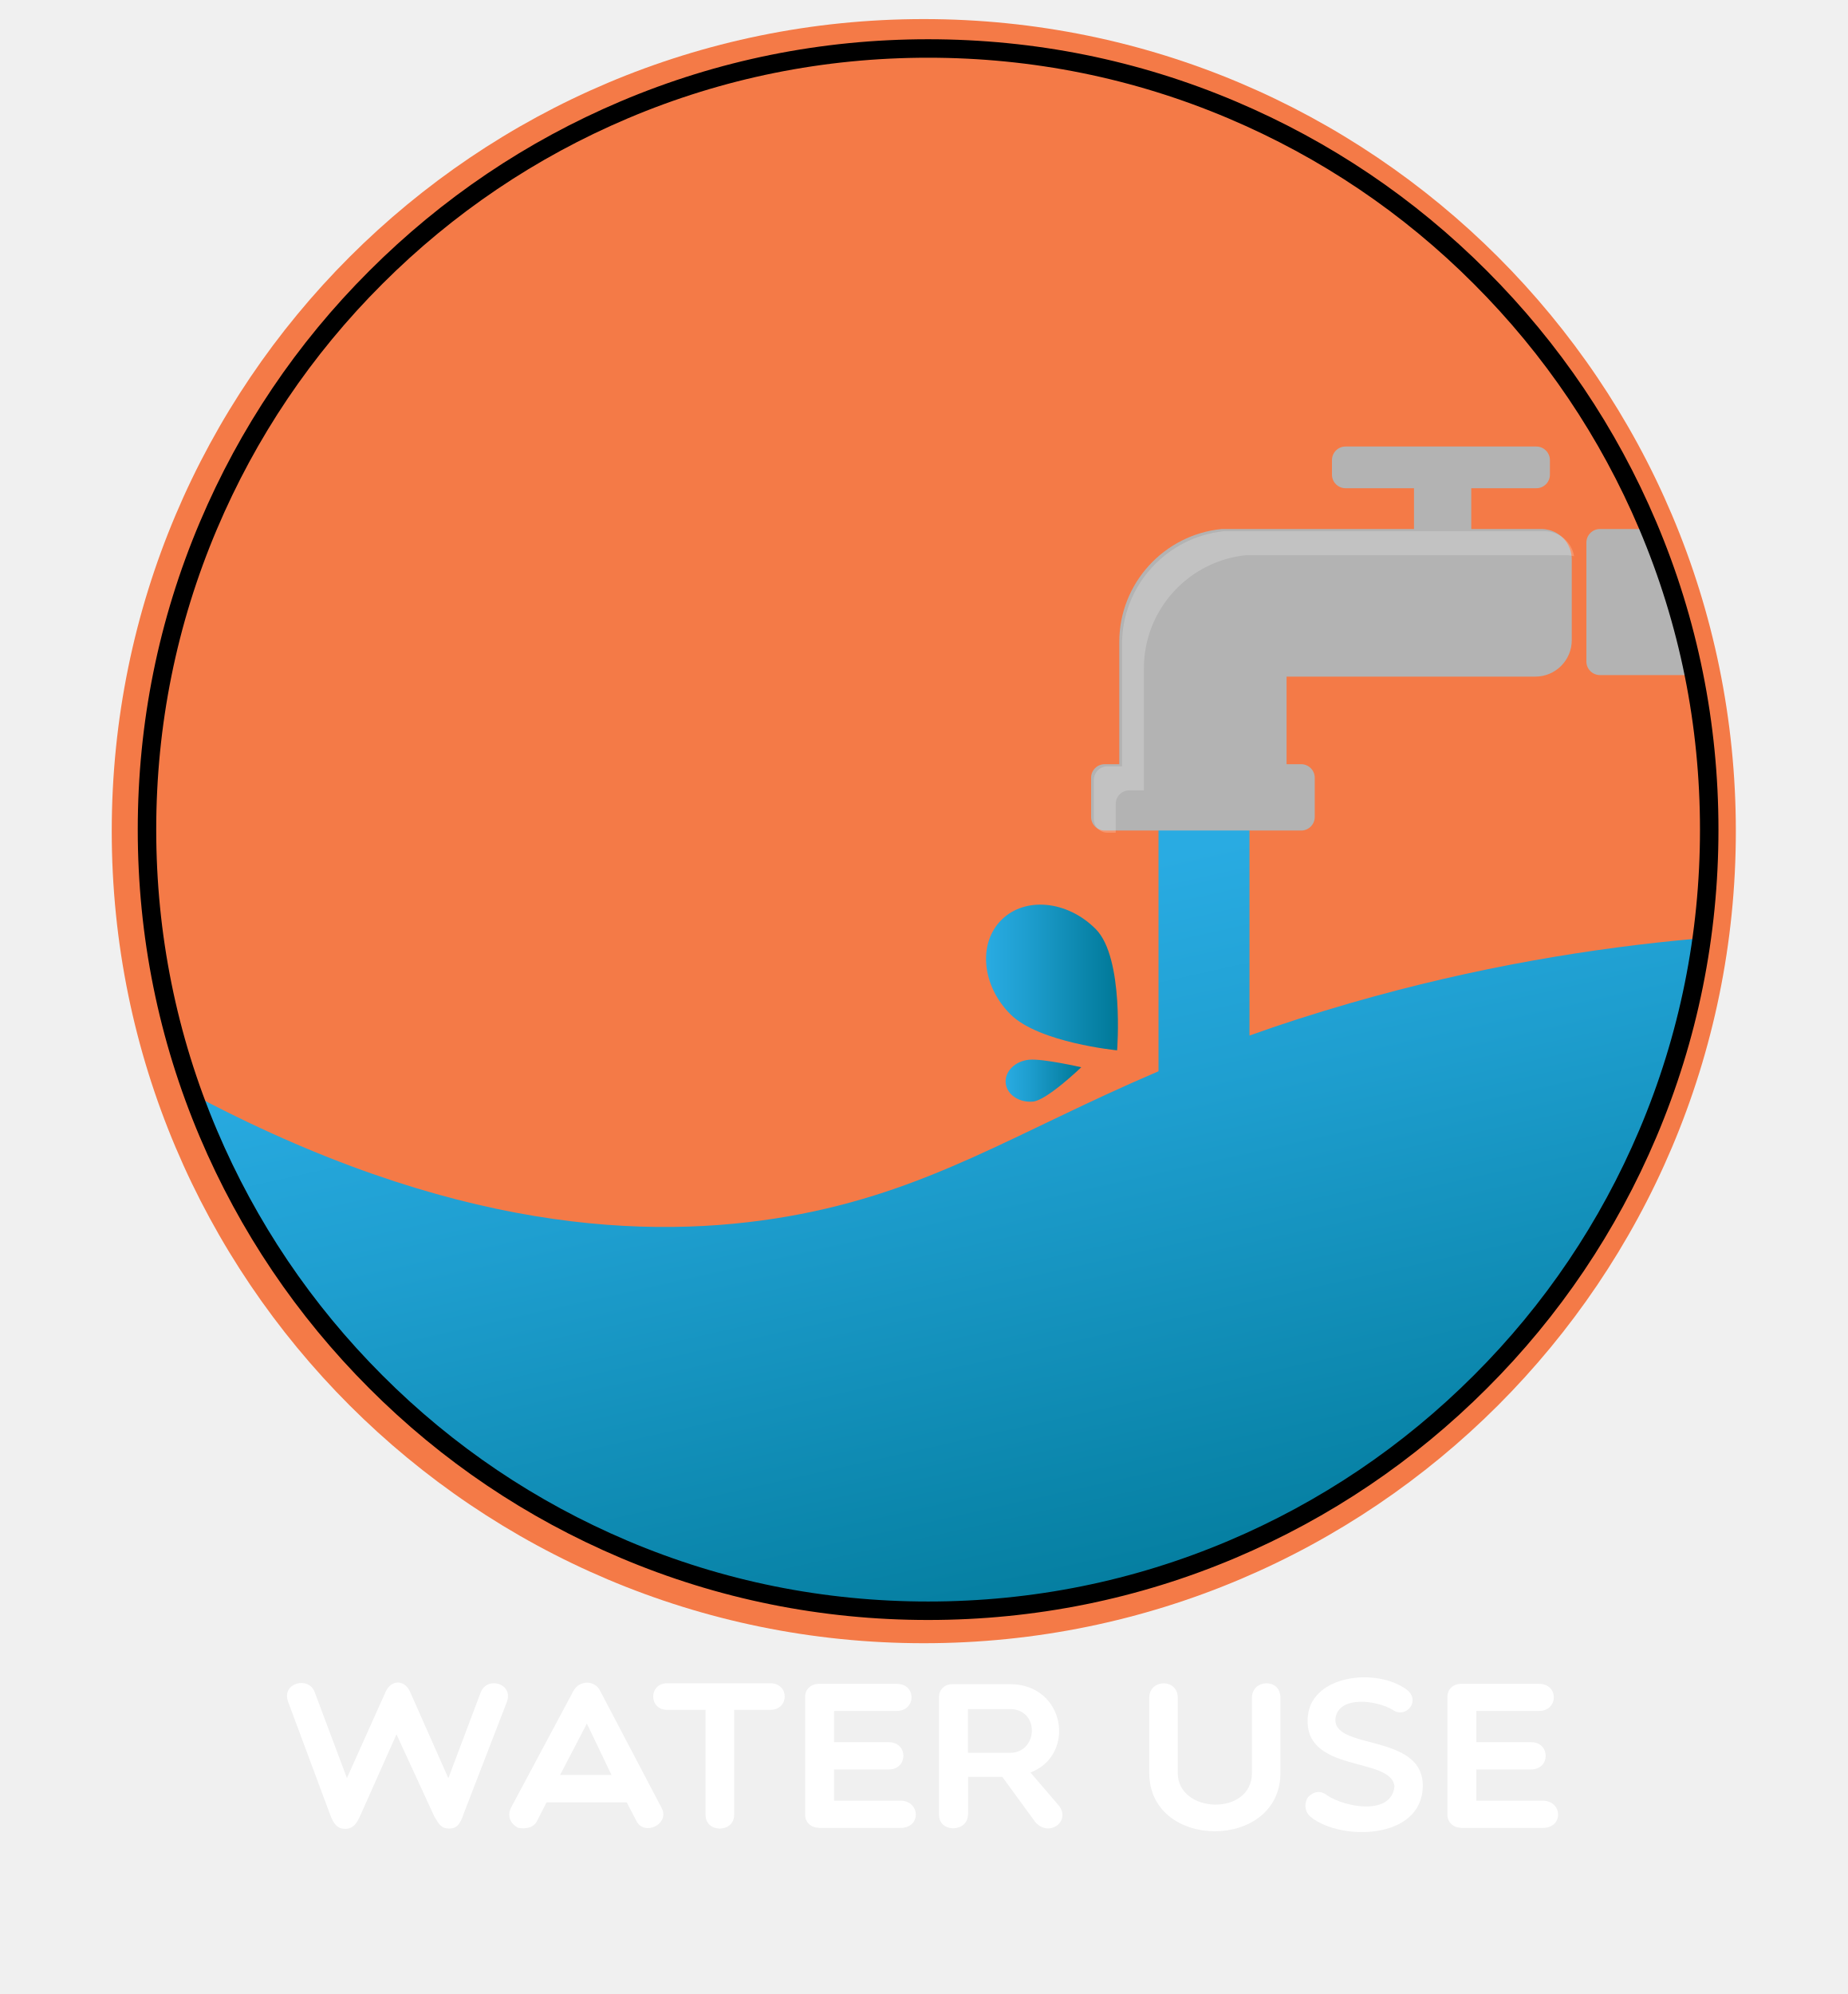
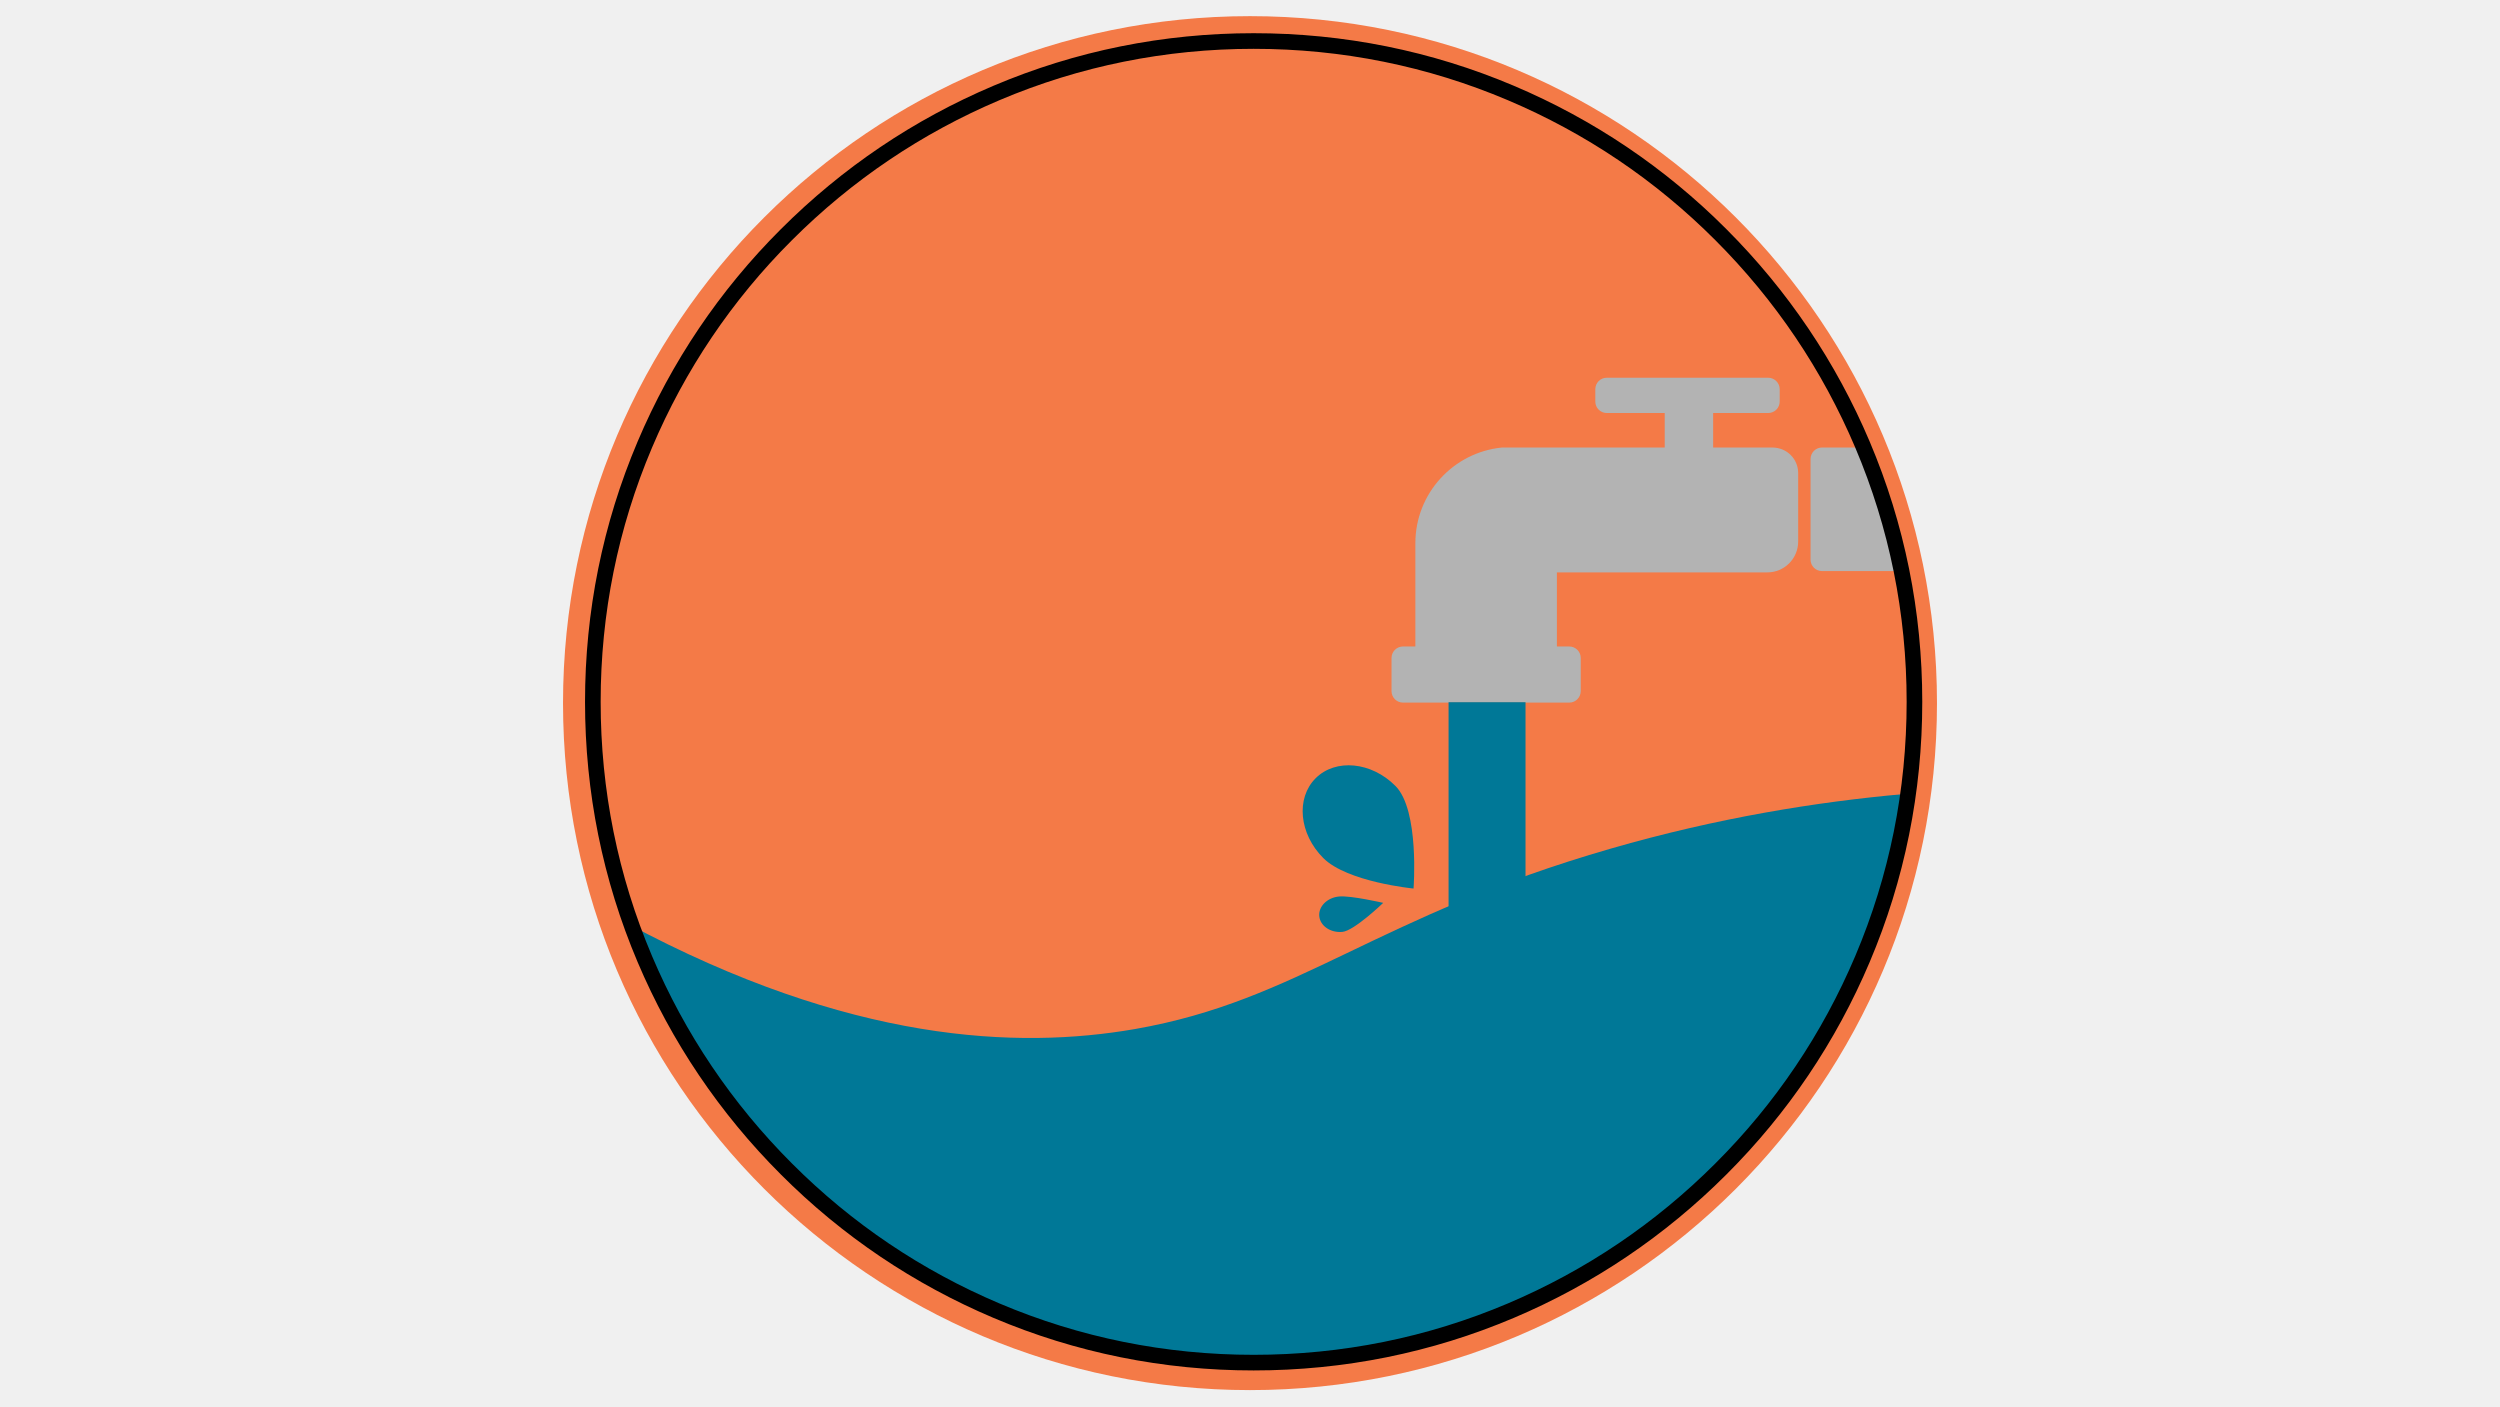
- <svg xmlns="http://www.w3.org/2000/svg" version="1.1" id="Layer_1" x="0px" y="0px" viewBox="0 0 1200.3 1295.5" style="enable-background:new 0 0 1200.3 1295.5;" xml:space="preserve">
+ <svg xmlns="http://www.w3.org/2000/svg" version="1.1" id="Layer_1" x="0px" y="0px" viewBox="0 0 1920 1080" style="enable-background:new 0 0 1920 1080;" xml:space="preserve">
  <style type="text/css">
	.st0{fill:#F47A47;}
- 	.st1{fill:url(#SVGID_1_);}
- 	.st2{fill:url(#SVGID_2_);}
- 	.st3{fill:none;stroke:#FFFFFF;stroke-width:24;stroke-miterlimit:10;}
- 	.st4{fill:url(#SVGID_3_);}
- 	.st5{fill:#B3B3B3;}
- 	.st6{fill:none;stroke:#000000;stroke-width:12;stroke-miterlimit:10;}
- 	.st7{enable-background:new    ;}
- 	.st8{fill:#FFFFFF;}
- 	.st9{opacity:0.2;fill:#FFFFFF;enable-background:new    ;}
+ 	.st1{fill:#007897;}
+ 	.st2{fill:none;stroke:#FFFFFF;stroke-width:24;stroke-miterlimit:10;}
+ 	.st3{fill:#B3B3B3;}
+ 	.st4{fill:none;stroke:#000000;stroke-width:12;stroke-miterlimit:10;}
</style>
  <g>
-     <circle class="st0" cx="600.2" cy="540" r="527.6" />
-     <linearGradient id="SVGID_1_" gradientUnits="userSpaceOnUse" x1="640.638" y1="417.069" x2="726.33" y2="417.069" gradientTransform="matrix(1 0 0 1 0 218)">
-       <stop offset="0" style="stop-color:#29ABE2" />
-       <stop offset="0.308" style="stop-color:#1E9ECF" />
-       <stop offset="0.931" style="stop-color:#037C9D" />
-       <stop offset="1" style="stop-color:#007897" />
-     </linearGradient>
-     <path class="st1" d="M656.5,659c-18.6-18.6-21.2-46-5.9-61.3s42.8-12.7,61.3,5.9c18.6,18.6,13.9,78.8,13.9,78.8   S675,677.5,656.5,659z" />
-     <linearGradient id="SVGID_2_" gradientUnits="userSpaceOnUse" x1="653.351" y1="484.101" x2="702.5" y2="484.101" gradientTransform="matrix(1 0 0 1 0 218)">
-       <stop offset="0" style="stop-color:#29ABE2" />
-       <stop offset="0.308" style="stop-color:#1E9ECF" />
-       <stop offset="0.931" style="stop-color:#037C9D" />
-       <stop offset="1" style="stop-color:#007897" />
-     </linearGradient>
-     <path class="st2" d="M671.1,715.7c-9.1,0.8-17-4.6-17.7-12.1s6.2-14.3,15.3-15.1s33.8,4.9,33.8,4.9S680.2,714.9,671.1,715.7z" />
-     <path class="st3" d="M1015.9,477.4" />
-     <linearGradient id="SVGID_3_" gradientUnits="userSpaceOnUse" x1="709.288" y1="874.939" x2="597.219" y2="374.363" gradientTransform="matrix(1 0 0 1 0 218)">
-       <stop offset="0" style="stop-color:#007897" />
-       <stop offset="6.941855e-02" style="stop-color:#037C9D" />
-       <stop offset="0.692" style="stop-color:#1E9ECF" />
-       <stop offset="1" style="stop-color:#29ABE2" />
-     </linearGradient>
-     <path class="st4" d="M1102.7,609.8c-6.1,43.6-17.8,86-35,126.8c-25.6,60.4-62.1,114.7-108.8,161.3   c-46.6,46.6-100.9,83.2-161.3,108.8c-62.5,26.5-129,39.9-197.5,39.9s-135-13.4-197.5-39.9c-60.4-25.6-114.7-62.1-161.3-108.8   c-46.6-46.6-83.2-100.9-108.8-161.3c-3.8-9.1-7.4-18.2-10.7-27.4C293,800.9,421.7,806,511.9,790.3c91.9-16.1,147.4-54.4,240.8-94.3   V539.3h59.1v133.5c20-7.2,41.7-14.2,65.6-21.1C959.1,628.1,1035.4,615.8,1102.7,609.8z" />
+     <circle class="st0" cx="960" cy="540" r="527.6" />
+     <path class="st1" d="M1016.3,659c-18.6-18.6-21.2-46-5.9-61.3s42.8-12.7,61.3,5.9c18.6,18.6,13.9,78.8,13.9,78.8   S1034.8,677.5,1016.3,659z" />
+     <path class="st1" d="M1030.9,715.7c-9.1,0.8-17-4.6-17.7-12.1c-0.7-7.5,6.2-14.3,15.3-15.1c9.1-0.8,33.8,4.9,33.8,4.9   S1040,714.9,1030.9,715.7z" />
+     <path class="st2" d="M1375.7,477.4" />
    <g>
-       <path class="st5" d="M1007,298.9v9.5c0,4.8-3.9,8.8-8.8,8.8h-42.3v27h-37.2v-27h-44.5c-4.8,0-8.8-3.9-8.8-8.8v-9.5    c0-4.8,3.9-8.8,8.8-8.8h124C1003,290.1,1007,294.1,1007,298.9z" />
-       <path class="st5" d="M1021.2,363.3v52.6c0,13.1-10.6,23.7-23.7,23.7H835.9v56.9h9.5c4.8,0,8.8,3.9,8.8,8.8v25.5    c0,4.8-3.9,8.8-8.8,8.8H717.7c-4.8,0-8.8-3.9-8.8-8.8v-25.5c0-4.8,3.9-8.8,8.8-8.8h9.5v-79.3c0-38.3,29.2-69.8,66.5-73.5h207.9    c1.8,0,3.5,0.3,5.1,0.7C1015.1,346.7,1021.2,354.3,1021.2,363.3z" />
+       <path class="st3" d="M1366.8,298.9v9.5c0,4.8-3.9,8.8-8.8,8.8h-42.3v27h-37.2v-27H1234c-4.8,0-8.8-3.9-8.8-8.8v-9.5    c0-4.8,3.9-8.8,8.8-8.8h124C1362.8,290.1,1366.8,294.1,1366.8,298.9z" />
+       <path class="st3" d="M1381,363.3v52.6c0,13.1-10.6,23.7-23.7,23.7h-161.6v56.9h9.5c4.8,0,8.8,3.9,8.8,8.8v25.5    c0,4.8-3.9,8.8-8.8,8.8h-127.7c-4.8,0-8.8-3.9-8.8-8.8v-25.5c0-4.8,3.9-8.8,8.8-8.8h9.5v-79.3c0-38.3,29.2-69.8,66.5-73.5h207.9    C1372.3,343.8,1381,352.5,1381,363.3z" />
    </g>
-     <path class="st5" d="M1097.5,438.6h-58c-4.8,0-8.8-3.9-8.8-8.8v-77.3c0-4.8,3.9-8.8,8.8-8.8h28.8   C1081.2,374.5,1090.9,406.2,1097.5,438.6z" />
-     <path class="st6" d="M603,1046.5c-68.5,0-135-13.4-197.5-39.9c-60.4-25.6-114.7-62.1-161.3-108.8   c-46.6-46.6-83.2-100.9-108.8-161.3C108.9,674,95.5,607.5,95.5,539s13.4-135,39.9-197.5c25.6-60.4,62.1-114.7,108.8-161.3   C290.8,133.6,345.1,97,405.5,71.4C468,44.9,534.5,31.5,603,31.5s135,13.4,197.5,39.9c60.4,25.6,114.7,62.1,161.3,108.8   c46.6,46.6,83.2,100.9,108.8,161.3c26.5,62.5,39.9,129,39.9,197.5s-13.4,135-39.9,197.5c-25.6,60.4-62.1,114.7-108.8,161.3   c-46.6,46.6-100.9,83.2-161.3,108.8C738,1033.1,671.5,1046.5,603,1046.5z" />
+     <path class="st3" d="M1457.3,438.6h-58c-4.8,0-8.8-3.9-8.8-8.8v-77.3c0-4.8,3.9-8.8,8.8-8.8h28.8   C1441,374.5,1450.7,406.2,1457.3,438.6z" />
+     <path class="st1" d="M1462.5,609.8c-6.1,43.6-17.8,86-35,126.8c-25.6,60.4-62.1,114.7-108.8,161.3   c-46.6,46.6-100.9,83.2-161.3,108.8c-62.5,26.5-129,39.9-197.5,39.9c-68.5,0-135-13.4-197.5-39.9   c-60.4-25.6-114.7-62.1-161.3-108.8c-46.6-46.6-83.2-100.9-108.8-161.3c-3.8-9.1-7.4-18.2-10.7-27.4   c171.2,91.7,299.9,96.8,390.1,81.1c126.3-22.1,184-86.3,365.5-138.6C1318.9,628.1,1395.2,615.8,1462.5,609.8z" />
+     <path class="st4" d="M962.8,1046.5c-68.5,0-135-13.4-197.5-39.9c-60.4-25.6-114.7-62.1-161.3-108.8   c-46.6-46.6-83.2-100.9-108.8-161.3c-26.5-62.5-39.9-129-39.9-197.5s13.4-135,39.9-197.5c25.6-60.4,62.1-114.7,108.8-161.3   c46.6-46.6,100.9-83.2,161.3-108.8c62.5-26.5,129-39.9,197.5-39.9s135,13.4,197.5,39.9c60.4,25.6,114.7,62.1,161.3,108.8   c46.6,46.6,83.2,100.9,108.8,161.3c26.5,62.5,39.9,129,39.9,197.5s-13.4,135-39.9,197.5c-25.6,60.4-62.1,114.7-108.8,161.3   c-46.6,46.6-100.9,83.2-161.3,108.8C1097.8,1033.1,1031.3,1046.5,962.8,1046.5z" />
+     <rect x="1112.5" y="539.3" class="st1" width="59.1" height="222.5" />
  </g>
-   <g class="st7">
-     <path class="st8" d="M291.3,1155.3l21-55.7c4.2-10.9,21.3-5.8,17.1,5.9l-28,72.5c-2.5,7.7-4.9,10-9.7,10c-5.1,0-6.6-3-9.5-7.8   l-24.6-53.4l-23.4,52.5c-2.5,5.7-4.9,8.9-10,8.9c-4.9,0-7.5-3.2-9.7-9.2l-27.4-73.6c-4.2-12.2,13.7-16.6,17.4-5.9l20.9,55.7   l25-55.7c3.4-8.2,12.3-8.6,16-0.4L291.3,1155.3z" />
-     <path class="st8" d="M336.5,1187.5c-4.5-2.4-7.3-7.3-4.5-13l40.5-75.8c3.8-7.2,14-7.4,17.5,0l39.8,75.8   c5.8,10.5-11.3,18.9-16.4,8.4l-6.2-11.9h-52.1l-6.1,11.9C346.9,1187.5,341.6,1188.5,336.5,1187.5z M397.3,1153.2l-16-33.4   l-17.4,33.4H397.3z" />
-     <path class="st8" d="M458.3,1110.9h-24.7c-12.3,0-12.3-17.3,0-17.3h66.8c12.6,0,12.6,17.3,0,17.3h-23.4v68.2c0,11.8-18.6,12-18.6,0   V1110.9z" />
-     <path class="st8" d="M531.9,1187.5c-4.9,0-8.8-3.6-8.8-8.4v-76.7c0-4.9,3.8-8.4,8.8-8.4h50.7c13,0,12.7,17.6,0,17.6h-40.7v20.3   h35.6c12.6,0,12.6,17.7,0,17.7h-35.6v20.3H585c12.9,0,13.8,17.7,0,17.7H531.9z" />
-     <path class="st8" d="M628.9,1178.8c0,11.8-18.8,12.2-18.8,0.3v-76.7c0-4.7,3.8-8.2,8.5-8.2h37.6c35.9,0,43.2,45.9,13.3,57.4   l18.8,21.9c7.3,10.4-7.3,20.4-15.8,10.1l-21.3-29.2h-22.2V1178.8z M628.9,1138.8h27.3c18.4,0,19.5-28.4,0-28.4h-27.3V1138.8z" />
-     <path class="st8" d="M813.4,1103c0-12,18.5-13,18.5,0v48.9c0,50.5-85.2,50.5-85.2,0V1103c0-12.2,18.5-12.7,18.5,0v48.9   c0,26.6,48.2,28.2,48.2,0V1103z" />
-     <path class="st8" d="M849.8,1114.3c3.2-26.2,44.6-30.9,64.1-16.6c9.6,7.4-0.6,19.2-9,13.2c-10.5-6.3-34.2-9.3-37.1,4.7   c-3.8,22.2,57.6,9.5,56.6,45.4c-1,34.3-53,35.1-72.5,19.7c-4.7-3.6-4.5-9.6-2-13.2c3.7-3.5,7.8-4.7,12.6-0.9   c11.6,7.6,41.4,13.2,43.5-5.9C904.2,1140.7,845.4,1152.7,849.8,1114.3z" />
-     <path class="st8" d="M949.2,1187.5c-4.9,0-8.8-3.6-8.8-8.4v-76.7c0-4.9,3.8-8.4,8.8-8.4h50.7c13,0,12.7,17.6,0,17.6h-40.7v20.3   h35.6c12.6,0,12.6,17.7,0,17.7h-35.6v20.3h43.1c12.9,0,13.8,17.7,0,17.7H949.2z" />
-   </g>
-   <path class="st9" d="M1022.7,361.4c-1.6-0.4-3.3-0.7-5.1-0.7H809.7c-37.3,3.7-66.5,35.2-66.5,73.5v79.3h-9.5c-4.9,0-8.8,4-8.8,8.8  V541h-5.4c-4.8,0-8.8-3.9-8.8-8.8v-25.5c0-4.8,3.9-8.8,8.8-8.8h9.5v-79.3c0-38.3,29.2-69.8,66.5-73.5h207.9  C1013.2,345.2,1021.2,352.2,1022.7,361.4z" />
</svg>
